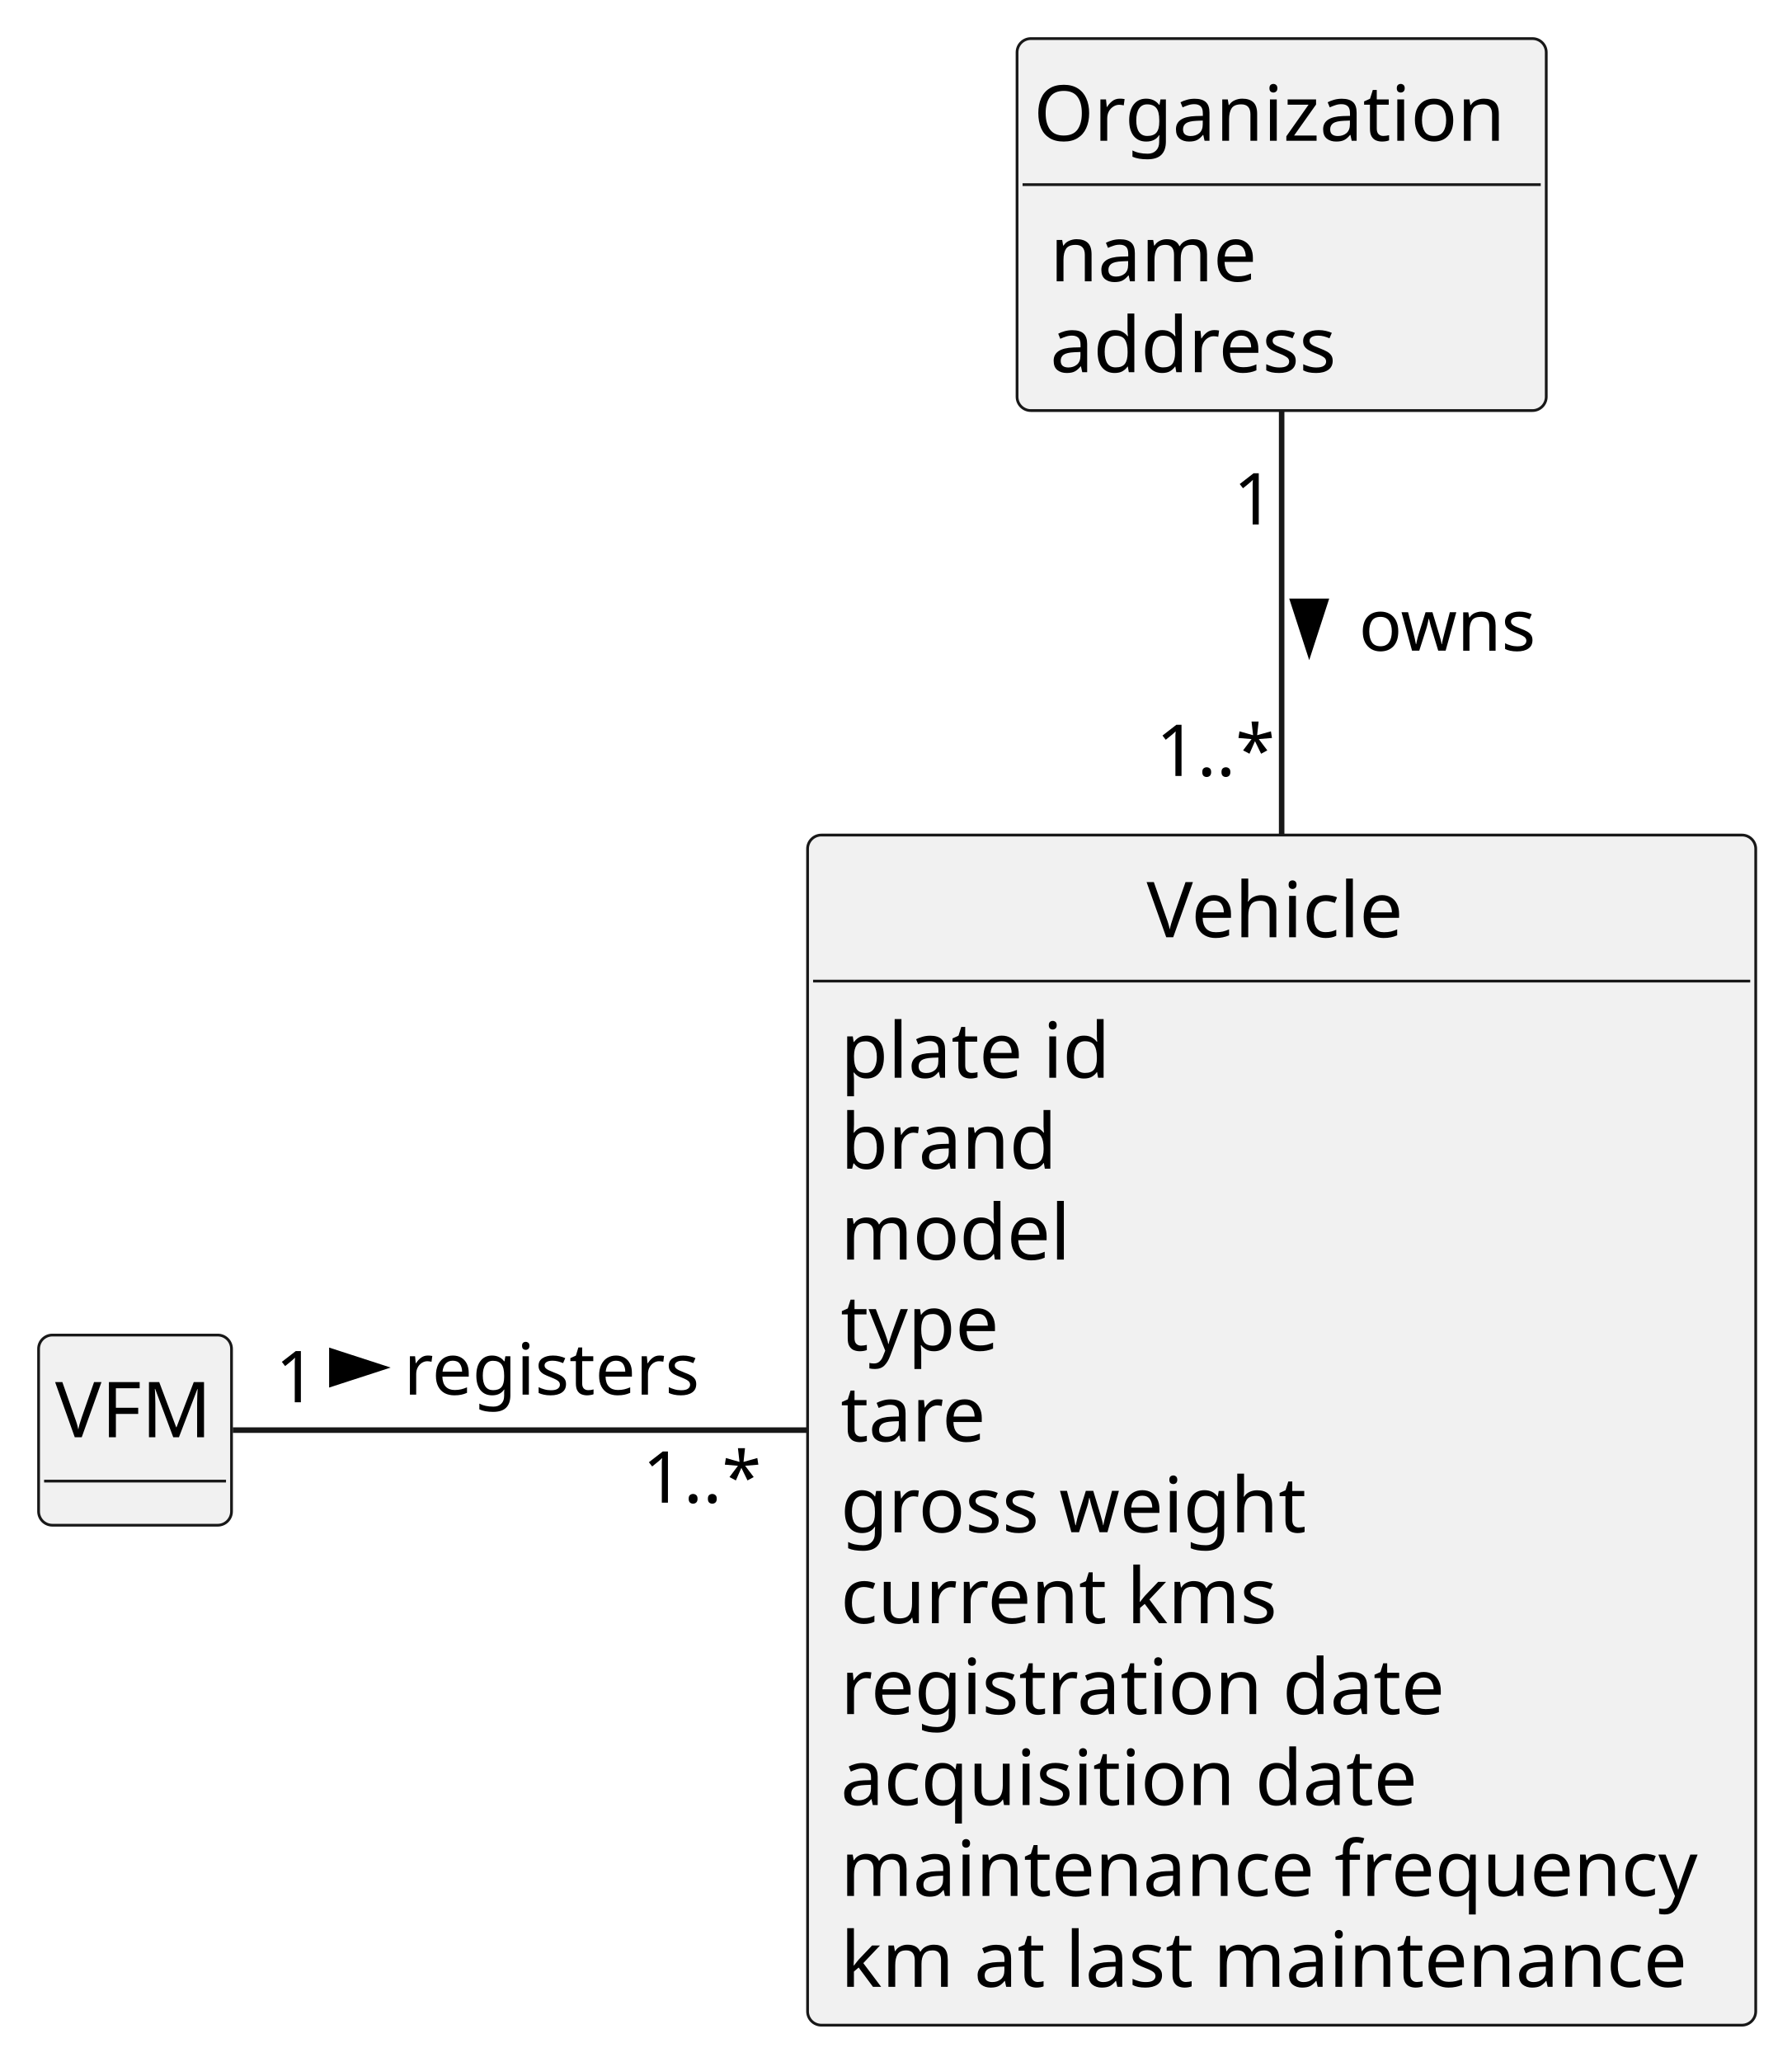
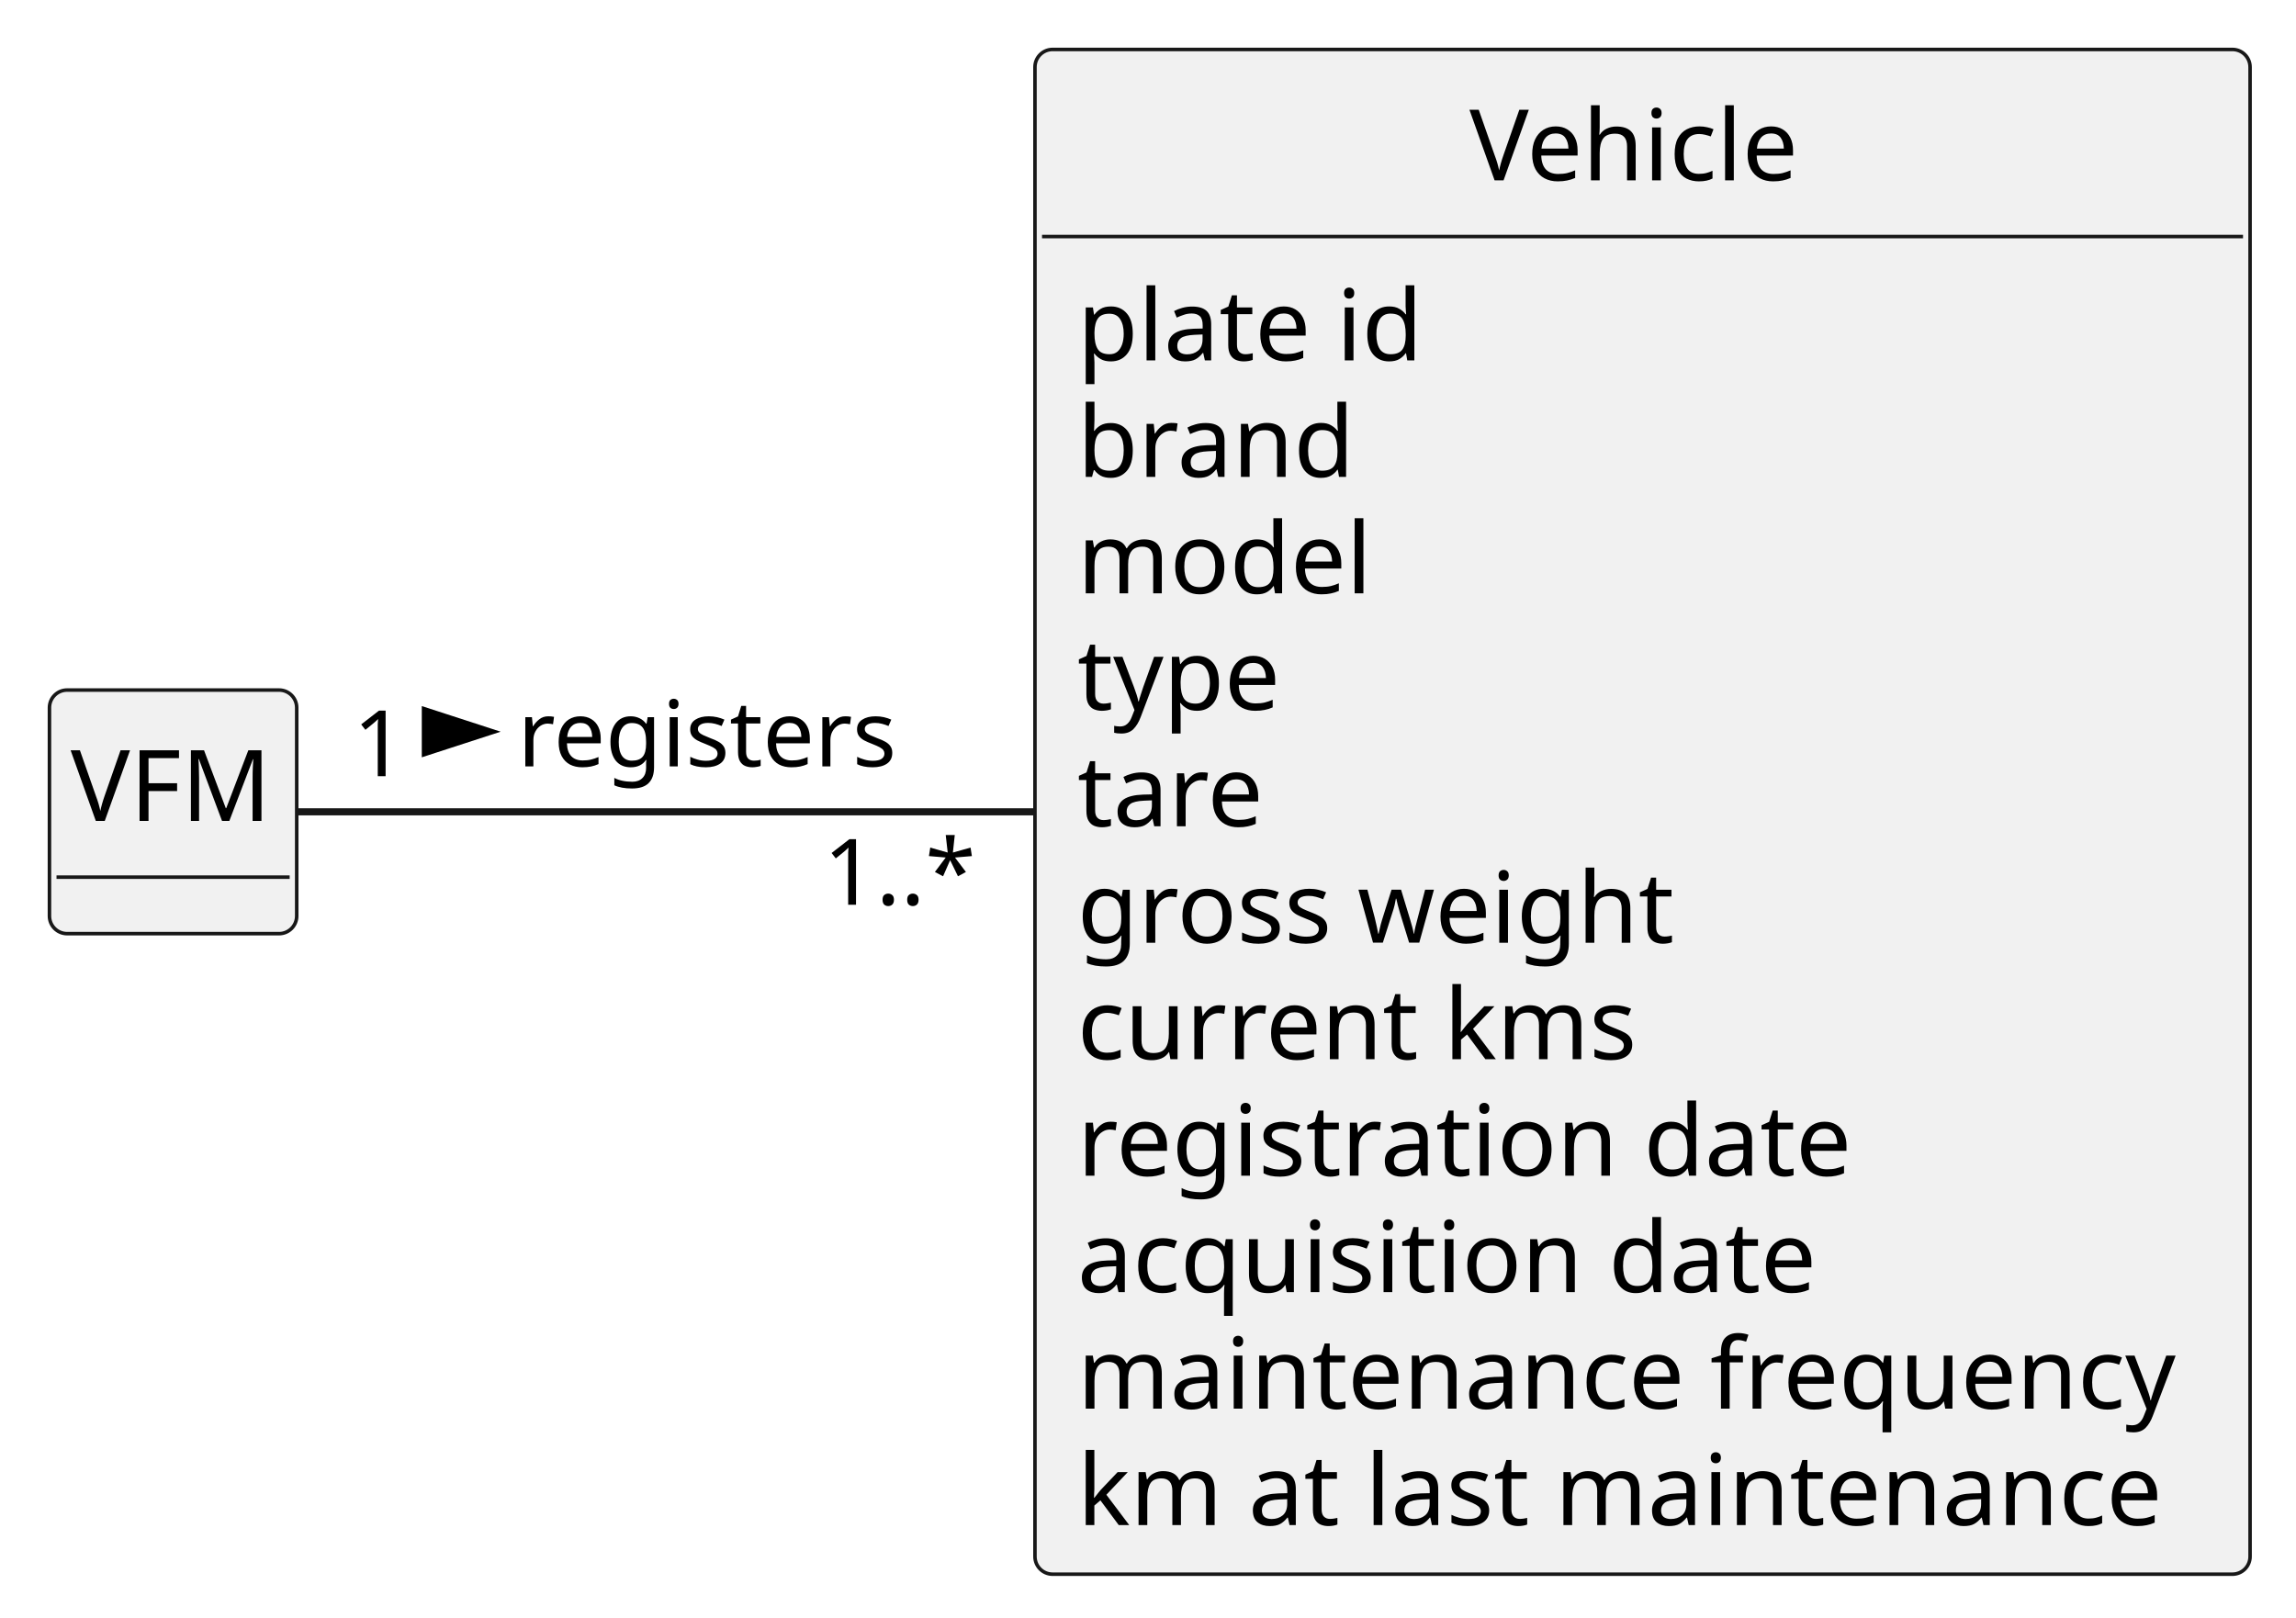
- <svg xmlns="http://www.w3.org/2000/svg" contentStyleType="text/css" height="374px" preserveAspectRatio="none" style="width:325px;height:374px;background:#FFFFFF;" version="1.1" viewBox="0 0 325 374" width="325px" zoomAndPan="magnify">
+ <svg xmlns="http://www.w3.org/2000/svg" contentStyleType="text/css" height="229px" preserveAspectRatio="none" style="width:325px;height:229px;background:#FFFFFF;" version="1.1" viewBox="0 0 325 229" width="325px" zoomAndPan="magnify">
  <defs />
  <g>
-     <g id="elem_Organization">
-       <rect codeLine="12" fill="#F1F1F1" height="67.465" id="Organization" rx="2.5" ry="2.5" style="stroke:#181818;stroke-width:0.5;" width="96" x="184.5" y="7" />
-       <text fill="#000000" font-family="sans-serif" font-size="14" lengthAdjust="spacing" textLength="90" x="187.5" y="25.535">Organization</text>
-       <line style="stroke:#181818;stroke-width:0.5;" x1="185.5" x2="279.5" y1="33.488" y2="33.488" />
-       <text fill="#000000" font-family="sans-serif" font-size="14" lengthAdjust="spacing" textLength="38" x="190.5" y="51.023">name</text>
-       <text fill="#000000" font-family="sans-serif" font-size="14" lengthAdjust="spacing" textLength="54" x="190.5" y="67.512">address</text>
-     </g>
    <g id="elem_VFM">
-       <rect codeLine="17" fill="#F1F1F1" height="34.488" id="VFM" rx="2.5" ry="2.5" style="stroke:#181818;stroke-width:0.5;" width="35" x="7" y="242.15" />
-       <text fill="#000000" font-family="sans-serif" font-size="14" lengthAdjust="spacing" textLength="29" x="10" y="260.685">VFM</text>
-       <line style="stroke:#181818;stroke-width:0.5;" x1="8" x2="41" y1="268.638" y2="268.638" />
+       <rect codeLine="12" fill="#F1F1F1" height="34.488" id="VFM" rx="2.5" ry="2.5" style="stroke:#181818;stroke-width:0.5;" width="35" x="7" y="97.69" />
+       <text fill="#000000" font-family="sans-serif" font-size="14" lengthAdjust="spacing" textLength="29" x="10" y="116.225">VFM</text>
+       <line style="stroke:#181818;stroke-width:0.5;" x1="8" x2="41" y1="124.178" y2="124.178" />
    </g>
    <g id="elem_Vehicle">
-       <rect codeLine="21" fill="#F1F1F1" height="215.859" id="Vehicle" rx="2.5" ry="2.5" style="stroke:#181818;stroke-width:0.5;" width="172" x="146.5" y="151.46" />
-       <text fill="#000000" font-family="sans-serif" font-size="14" lengthAdjust="spacing" textLength="49" x="208" y="169.995">Vehicle</text>
-       <line style="stroke:#181818;stroke-width:0.5;" x1="147.5" x2="317.5" y1="177.948" y2="177.948" />
-       <text fill="#000000" font-family="sans-serif" font-size="14" lengthAdjust="spacing" textLength="51" x="152.5" y="195.483">plate id</text>
-       <text fill="#000000" font-family="sans-serif" font-size="14" lengthAdjust="spacing" textLength="41" x="152.5" y="211.972">brand</text>
-       <text fill="#000000" font-family="sans-serif" font-size="14" lengthAdjust="spacing" textLength="43" x="152.5" y="228.46">model</text>
-       <text fill="#000000" font-family="sans-serif" font-size="14" lengthAdjust="spacing" textLength="29" x="152.5" y="244.948">type</text>
-       <text fill="#000000" font-family="sans-serif" font-size="14" lengthAdjust="spacing" textLength="27" x="152.5" y="261.437">tare</text>
-       <text fill="#000000" font-family="sans-serif" font-size="14" lengthAdjust="spacing" textLength="88" x="152.5" y="277.925">gross weight</text>
-       <text fill="#000000" font-family="sans-serif" font-size="14" lengthAdjust="spacing" textLength="82" x="152.5" y="294.413">current kms</text>
-       <text fill="#000000" font-family="sans-serif" font-size="14" lengthAdjust="spacing" textLength="114" x="152.5" y="310.901">registration date</text>
-       <text fill="#000000" font-family="sans-serif" font-size="14" lengthAdjust="spacing" textLength="109" x="152.5" y="327.39">acquisition date</text>
-       <text fill="#000000" font-family="sans-serif" font-size="14" lengthAdjust="spacing" textLength="160" x="152.5" y="343.878">maintenance frequency</text>
-       <text fill="#000000" font-family="sans-serif" font-size="14" lengthAdjust="spacing" textLength="158" x="152.5" y="360.366">km at last maintenance</text>
+       <rect codeLine="16" fill="#F1F1F1" height="215.859" id="Vehicle" rx="2.5" ry="2.5" style="stroke:#181818;stroke-width:0.5;" width="172" x="146.5" y="7" />
+       <text fill="#000000" font-family="sans-serif" font-size="14" lengthAdjust="spacing" textLength="49" x="208" y="25.535">Vehicle</text>
+       <line style="stroke:#181818;stroke-width:0.5;" x1="147.5" x2="317.5" y1="33.488" y2="33.488" />
+       <text fill="#000000" font-family="sans-serif" font-size="14" lengthAdjust="spacing" textLength="51" x="152.5" y="51.023">plate id</text>
+       <text fill="#000000" font-family="sans-serif" font-size="14" lengthAdjust="spacing" textLength="41" x="152.5" y="67.512">brand</text>
+       <text fill="#000000" font-family="sans-serif" font-size="14" lengthAdjust="spacing" textLength="43" x="152.5" y="84">model</text>
+       <text fill="#000000" font-family="sans-serif" font-size="14" lengthAdjust="spacing" textLength="29" x="152.5" y="100.488">type</text>
+       <text fill="#000000" font-family="sans-serif" font-size="14" lengthAdjust="spacing" textLength="27" x="152.5" y="116.977">tare</text>
+       <text fill="#000000" font-family="sans-serif" font-size="14" lengthAdjust="spacing" textLength="88" x="152.5" y="133.465">gross weight</text>
+       <text fill="#000000" font-family="sans-serif" font-size="14" lengthAdjust="spacing" textLength="82" x="152.5" y="149.953">current kms</text>
+       <text fill="#000000" font-family="sans-serif" font-size="14" lengthAdjust="spacing" textLength="114" x="152.5" y="166.441">registration date</text>
+       <text fill="#000000" font-family="sans-serif" font-size="14" lengthAdjust="spacing" textLength="109" x="152.5" y="182.93">acquisition date</text>
+       <text fill="#000000" font-family="sans-serif" font-size="14" lengthAdjust="spacing" textLength="160" x="152.5" y="199.418">maintenance frequency</text>
+       <text fill="#000000" font-family="sans-serif" font-size="14" lengthAdjust="spacing" textLength="158" x="152.5" y="215.906">km at last maintenance</text>
    </g>
    <g id="link_VFM_Vehicle">
-       <path codeLine="35" d="M42.23,259.39 C65.42,259.39 107.66,259.39 146.45,259.39 " fill="none" id="VFM-Vehicle" style="stroke:#181818;stroke-width:1.0;" />
-       <polygon fill="#000000" points="69.25,248.045,60.205,245.106,60.205,250.984,69.25,248.045" style="stroke:#000000;stroke-width:1.0;" />
-       <text fill="#000000" font-family="sans-serif" font-size="13" lengthAdjust="spacing" textLength="55" x="73.25" y="252.958">registers</text>
-       <text fill="#000000" font-family="sans-serif" font-size="13" lengthAdjust="spacing" textLength="8" x="49.971" y="254.34">1</text>
-       <text fill="#000000" font-family="sans-serif" font-size="13" lengthAdjust="spacing" textLength="22" x="116.56" y="272.545">1..*</text>
-     </g>
-     <g id="link_Organization_Vehicle">
-       <path codeLine="36" d="M232.5,74.63 C232.5,95.35 232.5,123.37 232.5,151.29 " fill="none" id="Organization-Vehicle" style="stroke:#181818;stroke-width:1.0;" />
-       <polygon fill="#000000" points="237.5,118.115,240.439,109.07,234.561,109.07,237.5,118.115" style="stroke:#000000;stroke-width:1.0;" />
-       <text fill="#000000" font-family="sans-serif" font-size="13" lengthAdjust="spacing" textLength="33" x="246.5" y="118.028">owns</text>
-       <text fill="#000000" font-family="sans-serif" font-size="13" lengthAdjust="spacing" textLength="8" x="223.738" y="95.119">1</text>
-       <text fill="#000000" font-family="sans-serif" font-size="13" lengthAdjust="spacing" textLength="22" x="209.727" y="140.741">1..*</text>
+       <path codeLine="30" d="M42.23,114.93 C65.42,114.93 107.66,114.93 146.45,114.93 " fill="none" id="VFM-Vehicle" style="stroke:#181818;stroke-width:1.0;" />
+       <polygon fill="#000000" points="69.25,103.585,60.205,100.646,60.205,106.524,69.25,103.585" style="stroke:#000000;stroke-width:1.0;" />
+       <text fill="#000000" font-family="sans-serif" font-size="13" lengthAdjust="spacing" textLength="55" x="73.25" y="108.498">registers</text>
+       <text fill="#000000" font-family="sans-serif" font-size="13" lengthAdjust="spacing" textLength="8" x="49.971" y="109.88">1</text>
+       <text fill="#000000" font-family="sans-serif" font-size="13" lengthAdjust="spacing" textLength="22" x="116.56" y="128.084">1..*</text>
    </g>
  </g>
</svg>
